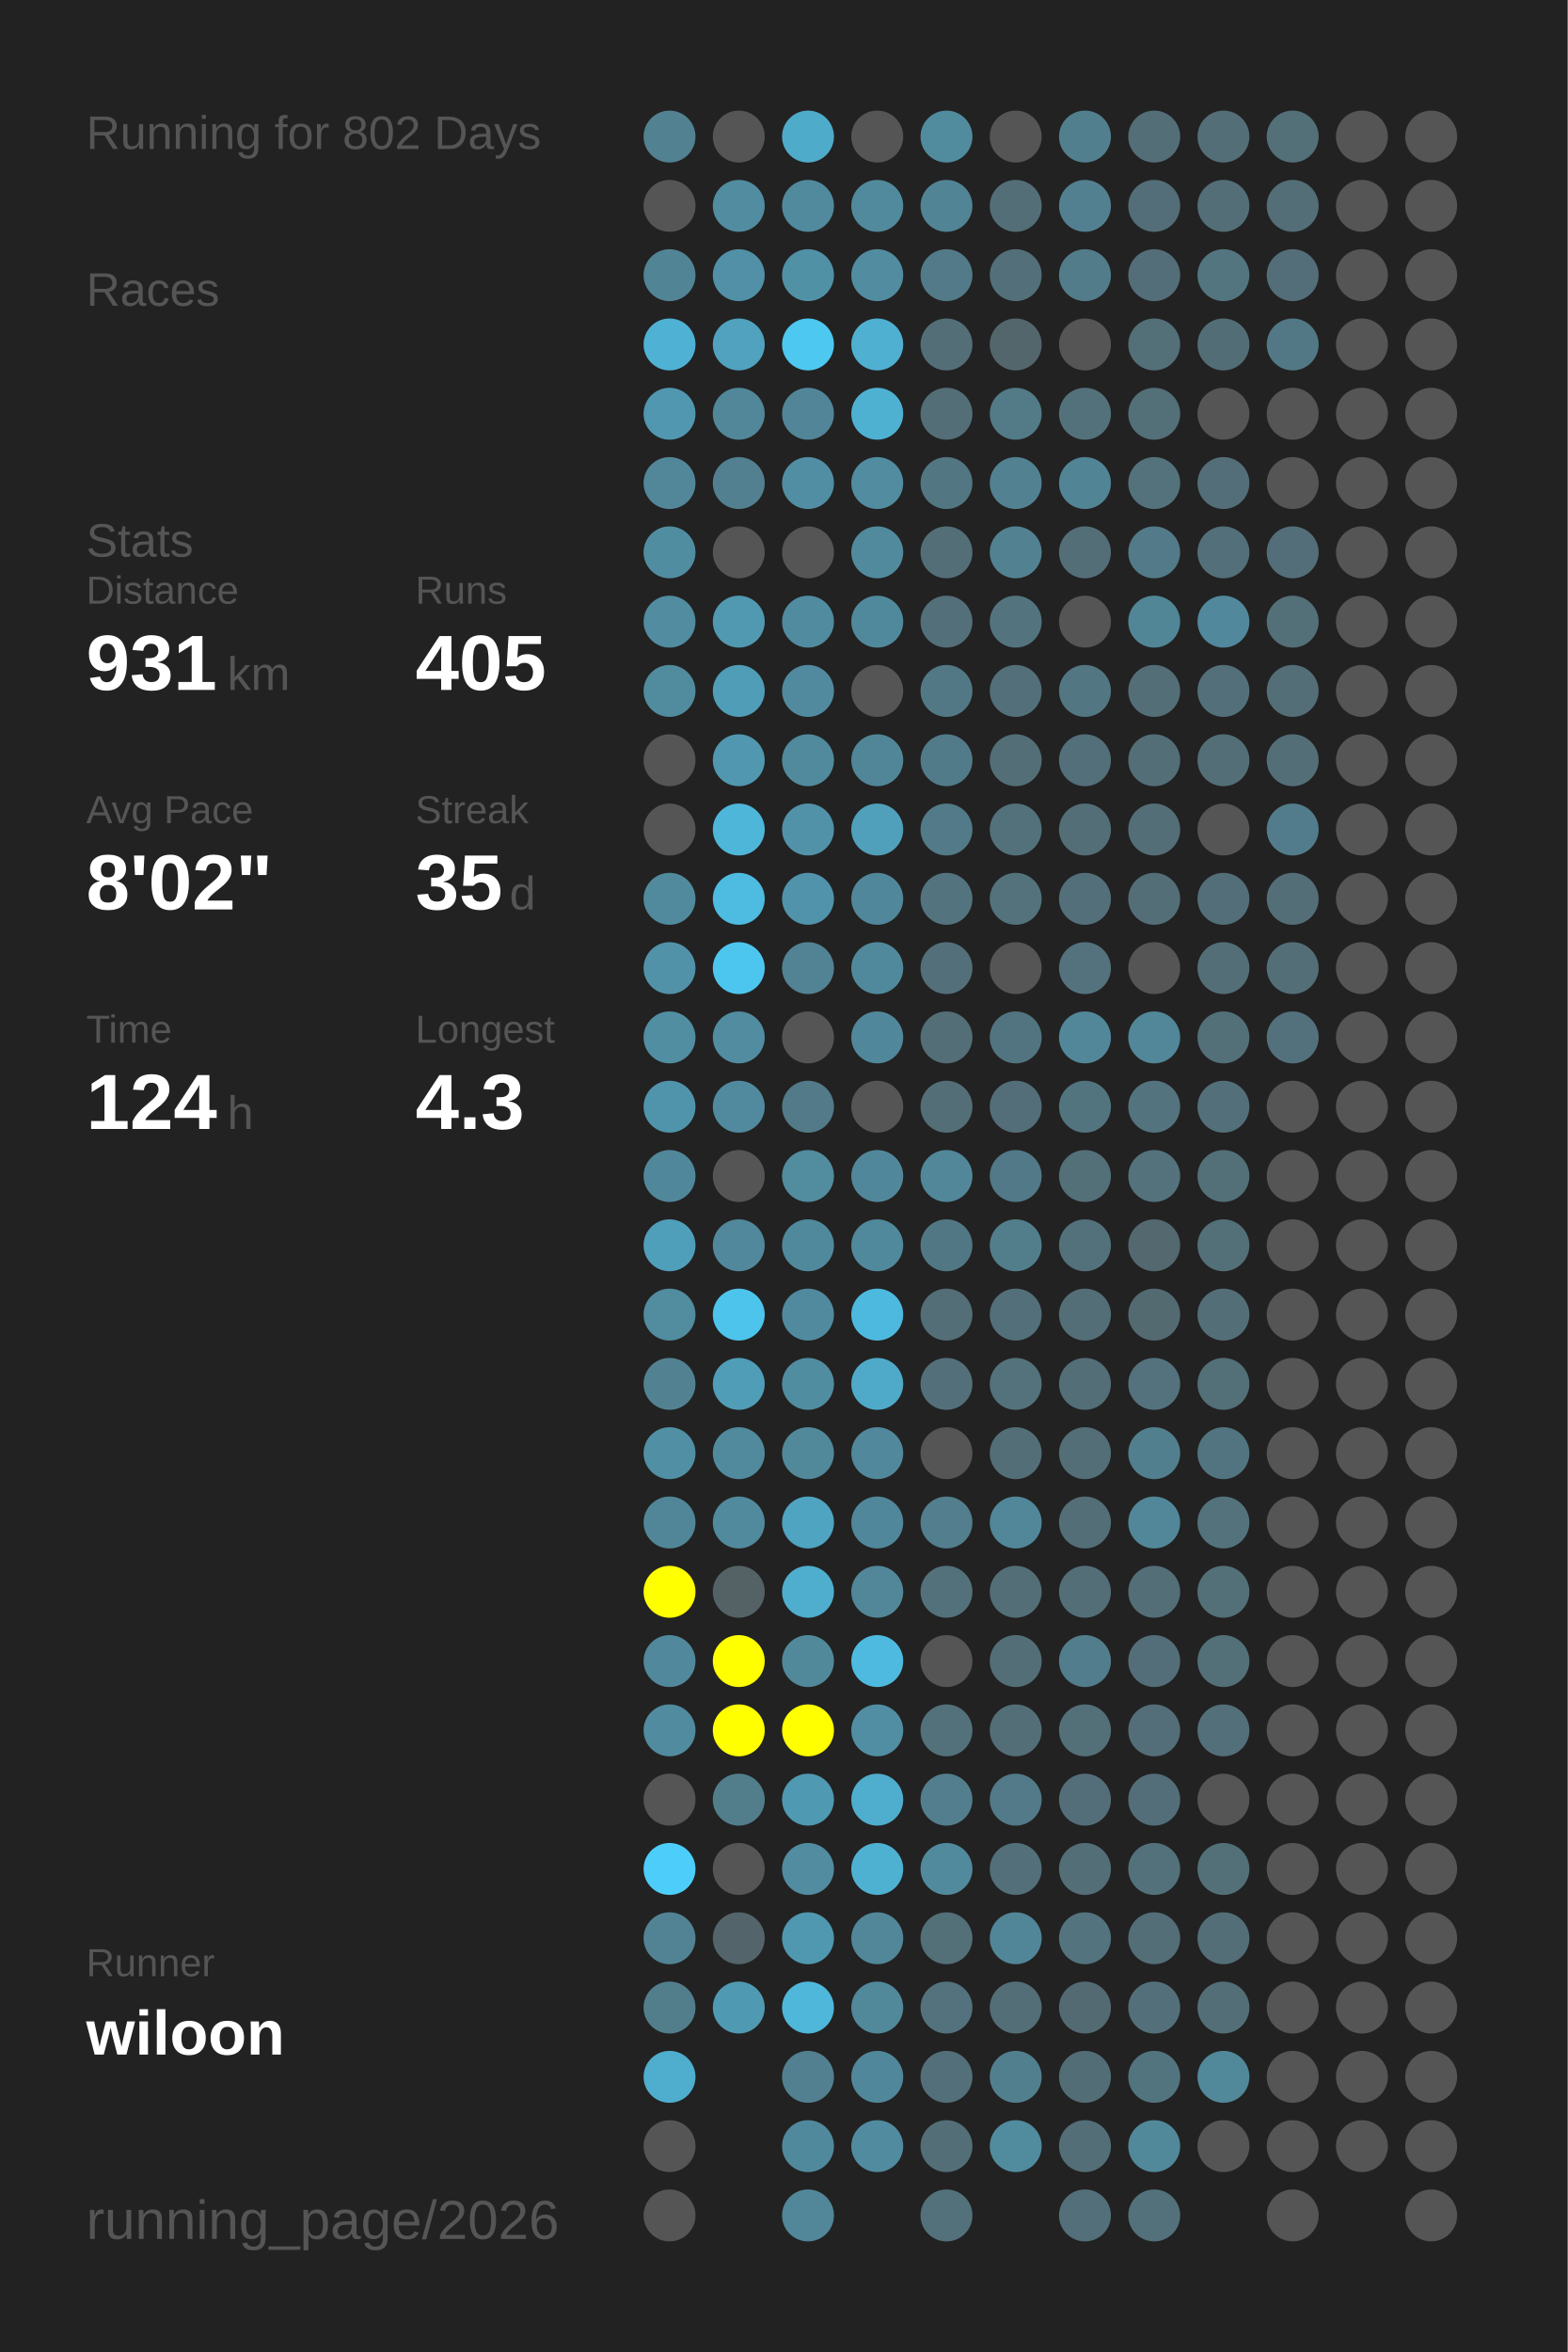
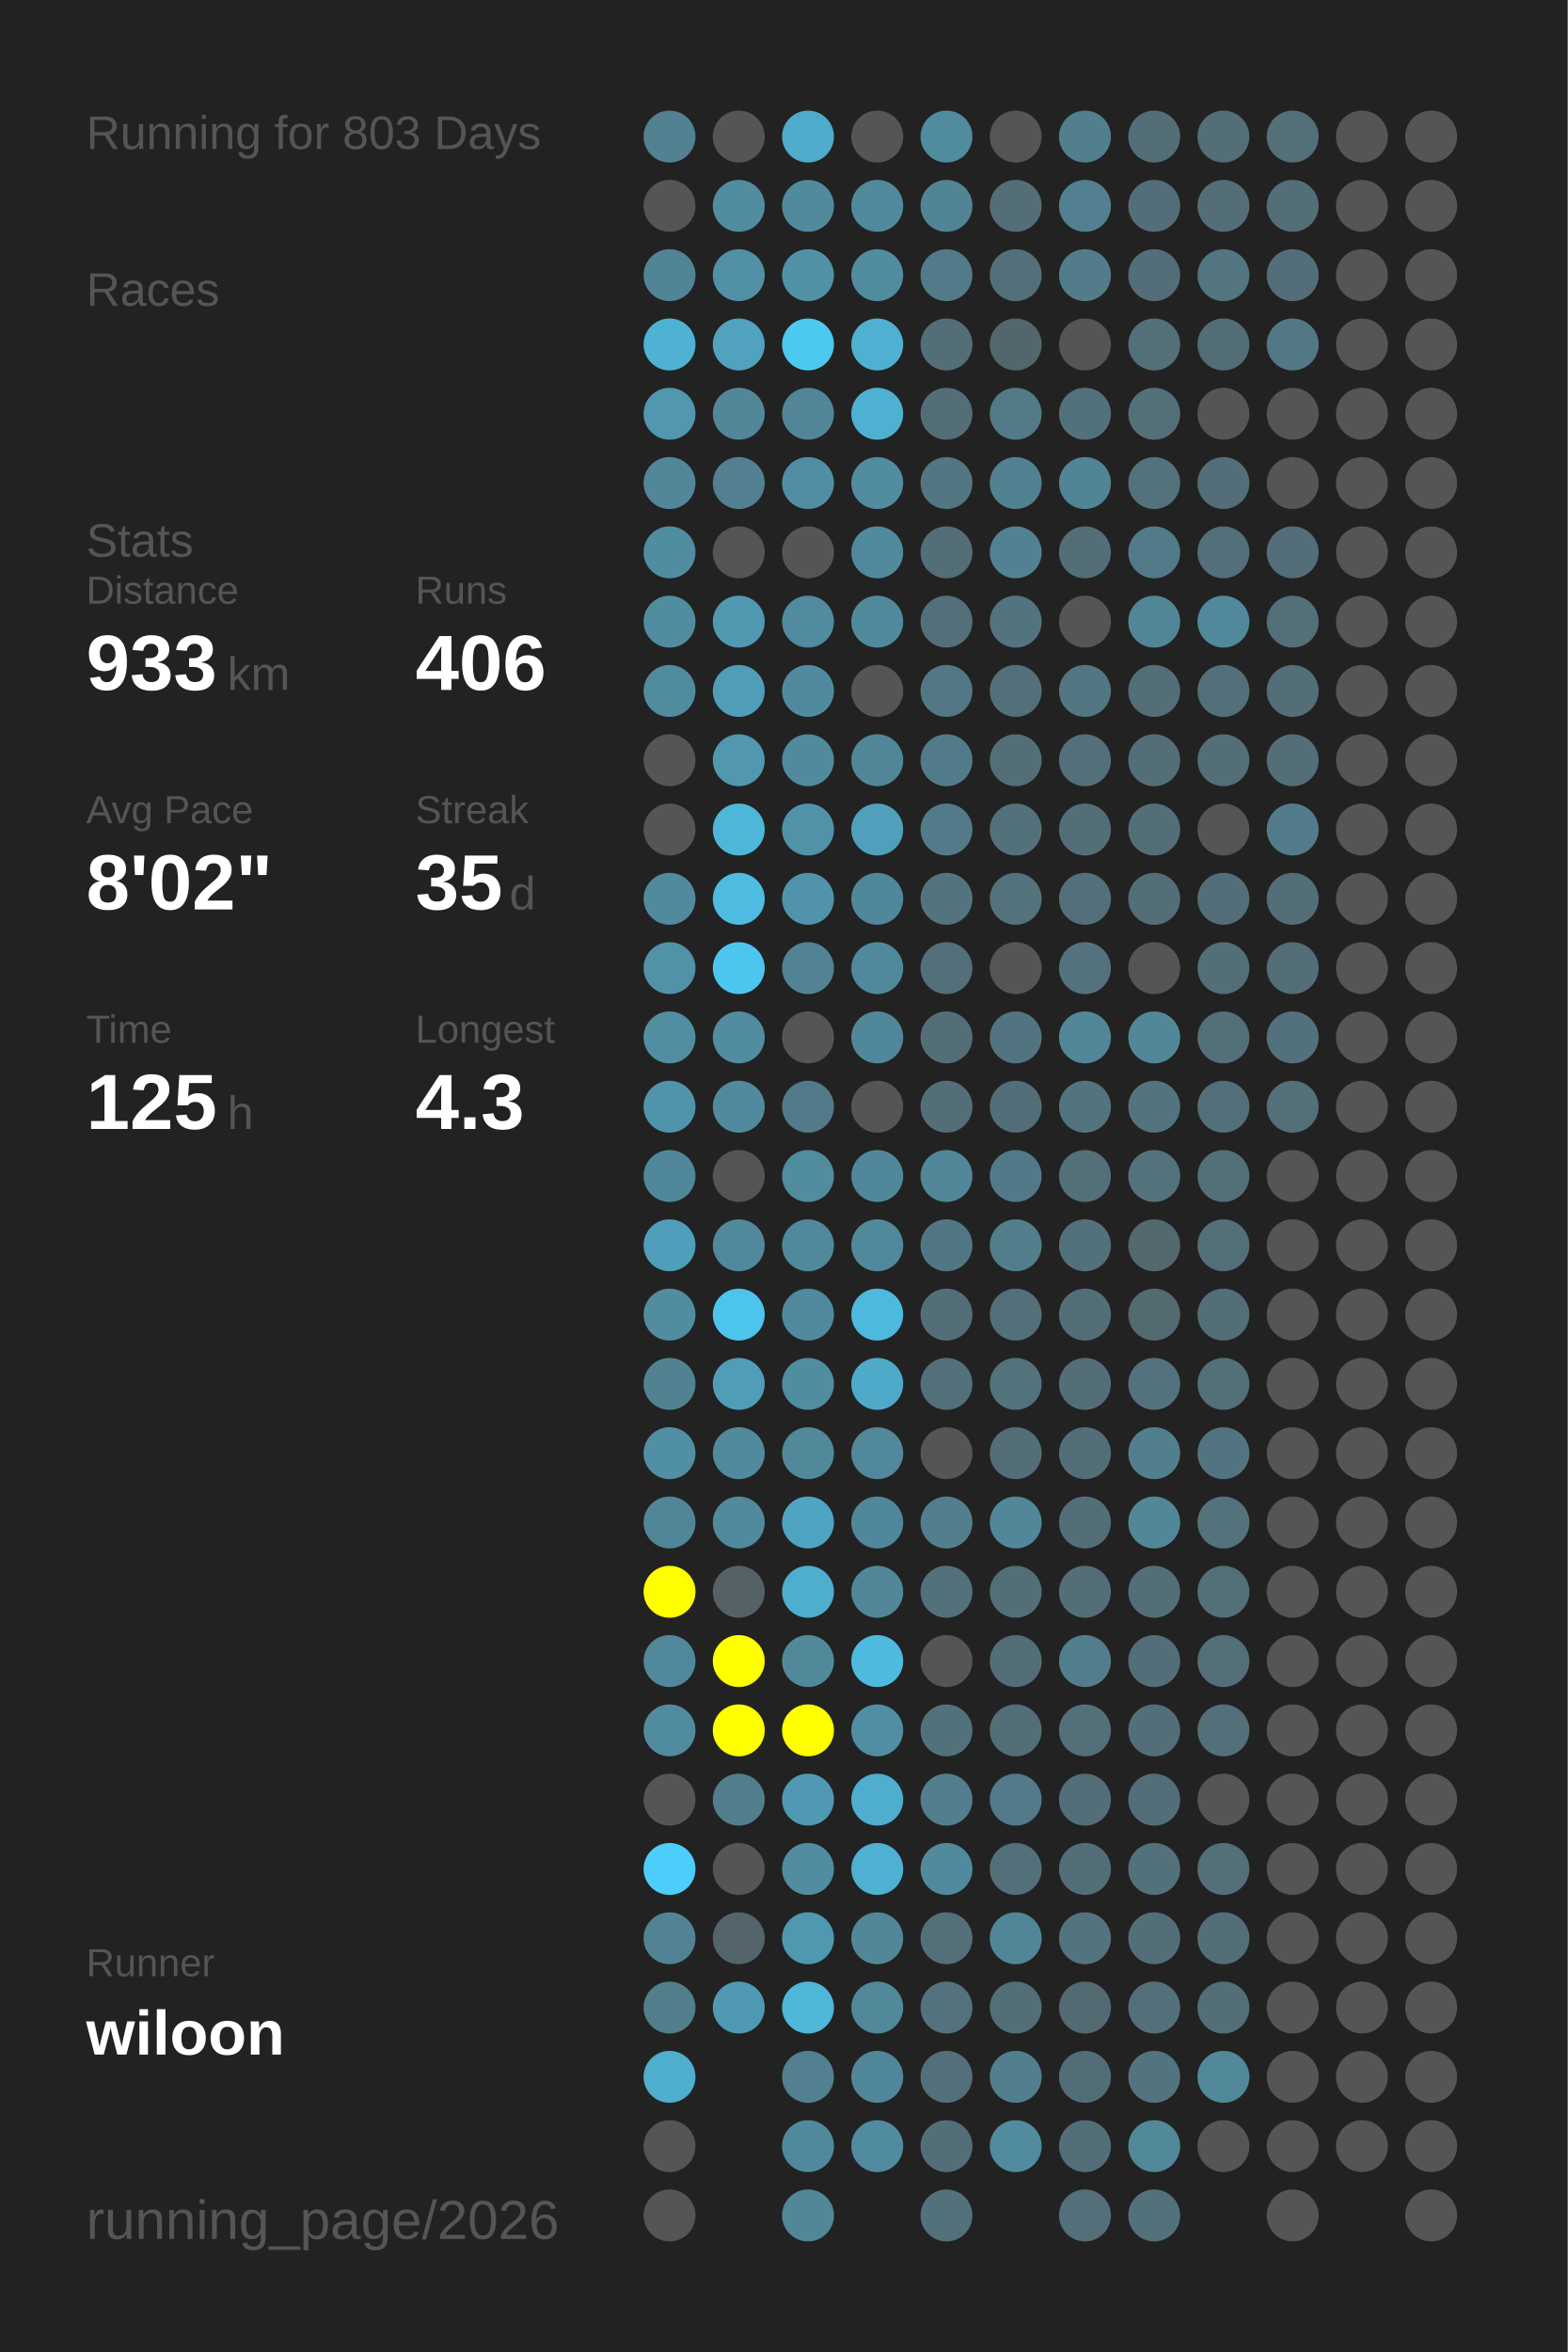
<svg xmlns="http://www.w3.org/2000/svg" baseProfile="full" height="300mm" version="1.1" viewBox="0,0,200,300" width="200mm">
  <defs />
  <rect fill="#222222" height="300" width="200" x="0" y="0" />
-   <text fill="#555555" style="font-size:6px; font-family:Arial;" x="11" y="19">Running for 802 Days</text>
+   <text fill="#555555" style="font-size:6px; font-family:Arial;" x="11" y="19">Running for 803 Days</text>
  <text fill="#555555" style="font-size:6px; font-family:Arial;" x="11" y="39">Races</text>
  <text fill="#555555" style="font-size:6px; font-family:Arial;" x="11" y="71">Stats</text>
  <text fill="#555555" style="font-size:5px; font-family:Arial;" x="11" y="77">Distance</text>
-   <text fill="#FFFFFF" style="font-size:10px; font-family:Arial; font-weight:bold;" x="11" y="88">931</text>
+   <text fill="#FFFFFF" style="font-size:10px; font-family:Arial; font-weight:bold;" x="11" y="88">933</text>
  <text fill="#555555" style="font-size:6px; font-family:Arial;" x="29" y="88">km</text>
  <text fill="#555555" style="font-size:5px; font-family:Arial;" x="53" y="77">Runs</text>
-   <text fill="#FFFFFF" style="font-size:10px; font-family:Arial; font-weight:bold;" x="53" y="88">405</text>
+   <text fill="#FFFFFF" style="font-size:10px; font-family:Arial; font-weight:bold;" x="53" y="88">406</text>
  <text fill="#555555" style="font-size:5px; font-family:Arial;" x="11" y="105">Avg Pace</text>
  <text fill="#FFFFFF" style="font-size:10px; font-family:Arial; font-weight:bold;" x="11" y="116">8'02"</text>
  <text fill="#555555" style="font-size:5px; font-family:Arial;" x="53" y="105">Streak</text>
  <text fill="#FFFFFF" style="font-size:10px; font-family:Arial; font-weight:bold;" x="53" y="116">35</text>
  <text fill="#555555" style="font-size:6px; font-family:Arial;" x="65" y="116">d</text>
  <text fill="#555555" style="font-size:5px; font-family:Arial;" x="11" y="133">Time</text>
-   <text fill="#FFFFFF" style="font-size:10px; font-family:Arial; font-weight:bold;" x="11" y="144">124</text>
+   <text fill="#FFFFFF" style="font-size:10px; font-family:Arial; font-weight:bold;" x="11" y="144">125</text>
  <text fill="#555555" style="font-size:6px; font-family:Arial;" x="29" y="144">h</text>
  <text fill="#555555" style="font-size:5px; font-family:Arial;" x="53" y="133">Longest</text>
  <text fill="#FFFFFF" style="font-size:10px; font-family:Arial; font-weight:bold;" x="53" y="144">4.3</text>
  <text fill="#555555" style="font-size:5px; font-family:Arial;" x="11" y="252.065">Runner</text>
  <text fill="#FFFFFF" style="font-size:8px; font-family:Arial; font-weight:bold;" x="11" y="262.065">wiloon</text>
  <text fill="#555555" style="font-size:7px; font-family:Arial;" x="11" y="285.581">running_page/2026</text>
  <circle cx="85.417" cy="17.419" fill="#528191" r="3.312" />
  <circle cx="85.417" cy="26.258" fill="#555555" r="3.312" />
  <circle cx="85.417" cy="35.097" fill="#518495" r="3.312" />
  <circle cx="85.417" cy="43.935" fill="#4fb2d4" r="3.312" />
  <circle cx="85.417" cy="52.774" fill="#5097af" r="3.312" />
  <circle cx="85.417" cy="61.613" fill="#518799" r="3.312" />
  <circle cx="85.417" cy="70.452" fill="#518da1" r="3.312" />
  <circle cx="85.417" cy="79.29" fill="#518ca0" r="3.312" />
  <circle cx="85.417" cy="88.129" fill="#518b9e" r="3.312" />
  <circle cx="85.417" cy="96.968" fill="#555555" r="3.312" />
  <circle cx="85.417" cy="105.806" fill="#555555" r="3.312" />
  <circle cx="85.417" cy="114.645" fill="#518a9d" r="3.312" />
  <circle cx="85.417" cy="123.484" fill="#5192a8" r="3.312" />
  <circle cx="85.417" cy="132.323" fill="#518ea2" r="3.312" />
  <circle cx="85.417" cy="141.161" fill="#5094ab" r="3.312" />
  <circle cx="85.417" cy="150" fill="#51879a" r="3.312" />
  <circle cx="85.417" cy="158.839" fill="#509fba" r="3.312" />
  <circle cx="85.417" cy="167.677" fill="#518c9f" r="3.312" />
  <circle cx="85.417" cy="176.516" fill="#528292" r="3.312" />
  <circle cx="85.417" cy="185.355" fill="#518fa4" r="3.312" />
  <circle cx="85.417" cy="194.194" fill="#518698" r="3.312" />
  <circle cx="85.417" cy="203.032" fill="#FFFF00" r="3.312" />
  <circle cx="85.417" cy="211.871" fill="#51889b" r="3.312" />
  <circle cx="85.417" cy="220.71" fill="#518b9f" r="3.312" />
  <circle cx="85.417" cy="229.548" fill="#555555" r="3.312" />
  <circle cx="85.417" cy="238.387" fill="#4dcefa" r="3.312" />
  <circle cx="85.417" cy="247.226" fill="#528394" r="3.312" />
  <circle cx="85.417" cy="256.065" fill="#527e8c" r="3.312" />
  <circle cx="85.417" cy="264.903" fill="#4fadcd" r="3.312" />
  <circle cx="85.417" cy="273.742" fill="#555555" r="3.312" />
  <circle cx="85.417" cy="282.581" fill="#555555" r="3.312" />
  <circle cx="94.25" cy="17.419" fill="#555555" r="3.312" />
  <circle cx="94.25" cy="26.258" fill="#518ca0" r="3.312" />
  <circle cx="94.25" cy="35.097" fill="#5190a6" r="3.312" />
  <circle cx="94.25" cy="43.935" fill="#50a2be" r="3.312" />
  <circle cx="94.25" cy="52.774" fill="#518799" r="3.312" />
  <circle cx="94.25" cy="61.613" fill="#528090" r="3.312" />
  <circle cx="94.25" cy="70.452" fill="#555555" r="3.312" />
  <circle cx="94.25" cy="79.29" fill="#5099b1" r="3.312" />
  <circle cx="94.25" cy="88.129" fill="#509db7" r="3.312" />
  <circle cx="94.25" cy="96.968" fill="#5097af" r="3.312" />
  <circle cx="94.25" cy="105.806" fill="#4eb6d9" r="3.312" />
  <circle cx="94.25" cy="114.645" fill="#4ebbe0" r="3.312" />
  <circle cx="94.25" cy="123.484" fill="#4dc6ef" r="3.312" />
  <circle cx="94.25" cy="132.323" fill="#518ca0" r="3.312" />
  <circle cx="94.25" cy="141.161" fill="#518a9e" r="3.312" />
  <circle cx="94.25" cy="150" fill="#555555" r="3.312" />
  <circle cx="94.25" cy="158.839" fill="#51889b" r="3.312" />
  <circle cx="94.25" cy="167.677" fill="#4dc4ec" r="3.312" />
  <circle cx="94.25" cy="176.516" fill="#509db7" r="3.312" />
  <circle cx="94.25" cy="185.355" fill="#518a9d" r="3.312" />
  <circle cx="94.25" cy="194.194" fill="#51899d" r="3.312" />
  <circle cx="94.25" cy="203.032" fill="#546266" r="3.312" />
  <circle cx="94.25" cy="211.871" fill="#FFFF00" r="3.312" />
  <circle cx="94.25" cy="220.71" fill="#FFFF00" r="3.312" />
  <circle cx="94.25" cy="229.548" fill="#527e8c" r="3.312" />
  <circle cx="94.25" cy="238.387" fill="#555555" r="3.312" />
  <circle cx="94.25" cy="247.226" fill="#53656b" r="3.312" />
  <circle cx="94.25" cy="256.065" fill="#5099b2" r="3.312" />
  <circle cx="103.083" cy="17.419" fill="#4fabca" r="3.312" />
  <circle cx="103.083" cy="26.258" fill="#518a9d" r="3.312" />
  <circle cx="103.083" cy="35.097" fill="#5191a6" r="3.312" />
  <circle cx="103.083" cy="43.935" fill="#4dc8f1" r="3.312" />
  <circle cx="103.083" cy="52.774" fill="#518597" r="3.312" />
  <circle cx="103.083" cy="61.613" fill="#518ea3" r="3.312" />
  <circle cx="103.083" cy="70.452" fill="#555555" r="3.312" />
  <circle cx="103.083" cy="79.29" fill="#518b9f" r="3.312" />
  <circle cx="103.083" cy="88.129" fill="#518a9e" r="3.312" />
  <circle cx="103.083" cy="96.968" fill="#518a9d" r="3.312" />
  <circle cx="103.083" cy="105.806" fill="#5192a9" r="3.312" />
  <circle cx="103.083" cy="114.645" fill="#5093aa" r="3.312" />
  <circle cx="103.083" cy="123.484" fill="#528394" r="3.312" />
  <circle cx="103.083" cy="132.323" fill="#555555" r="3.312" />
  <circle cx="103.083" cy="141.161" fill="#527a88" r="3.312" />
  <circle cx="103.083" cy="150" fill="#518c9f" r="3.312" />
  <circle cx="103.083" cy="158.839" fill="#51899c" r="3.312" />
  <circle cx="103.083" cy="167.677" fill="#518a9e" r="3.312" />
  <circle cx="103.083" cy="176.516" fill="#518da1" r="3.312" />
  <circle cx="103.083" cy="185.355" fill="#51889a" r="3.312" />
  <circle cx="103.083" cy="194.194" fill="#4fa4c1" r="3.312" />
  <circle cx="103.083" cy="203.032" fill="#4faece" r="3.312" />
  <circle cx="103.083" cy="211.871" fill="#51899b" r="3.312" />
  <circle cx="103.083" cy="220.71" fill="#FFFF00" r="3.312" />
  <circle cx="103.083" cy="229.548" fill="#5099b2" r="3.312" />
  <circle cx="103.083" cy="238.387" fill="#518ca0" r="3.312" />
  <circle cx="103.083" cy="247.226" fill="#5098b0" r="3.312" />
  <circle cx="103.083" cy="256.065" fill="#4eb7da" r="3.312" />
  <circle cx="103.083" cy="264.903" fill="#528090" r="3.312" />
  <circle cx="103.083" cy="273.742" fill="#51899c" r="3.312" />
  <circle cx="103.083" cy="282.581" fill="#518799" r="3.312" />
  <circle cx="111.917" cy="17.419" fill="#555555" r="3.312" />
  <circle cx="111.917" cy="26.258" fill="#518a9d" r="3.312" />
  <circle cx="111.917" cy="35.097" fill="#518ca0" r="3.312" />
  <circle cx="111.917" cy="43.935" fill="#4fb0d1" r="3.312" />
  <circle cx="111.917" cy="52.774" fill="#4fb1d2" r="3.312" />
  <circle cx="111.917" cy="61.613" fill="#518ca0" r="3.312" />
  <circle cx="111.917" cy="70.452" fill="#518a9d" r="3.312" />
  <circle cx="111.917" cy="79.29" fill="#51899c" r="3.312" />
  <circle cx="111.917" cy="88.129" fill="#555555" r="3.312" />
  <circle cx="111.917" cy="96.968" fill="#518698" r="3.312" />
  <circle cx="111.917" cy="105.806" fill="#50a0bb" r="3.312" />
  <circle cx="111.917" cy="114.645" fill="#51879a" r="3.312" />
  <circle cx="111.917" cy="123.484" fill="#51899c" r="3.312" />
  <circle cx="111.917" cy="132.323" fill="#51879a" r="3.312" />
  <circle cx="111.917" cy="141.161" fill="#555555" r="3.312" />
  <circle cx="111.917" cy="150" fill="#51879a" r="3.312" />
  <circle cx="111.917" cy="158.839" fill="#51899c" r="3.312" />
  <circle cx="111.917" cy="167.677" fill="#4eb9de" r="3.312" />
  <circle cx="111.917" cy="176.516" fill="#4faac9" r="3.312" />
  <circle cx="111.917" cy="185.355" fill="#51889b" r="3.312" />
  <circle cx="111.917" cy="194.194" fill="#51879a" r="3.312" />
  <circle cx="111.917" cy="203.032" fill="#518799" r="3.312" />
  <circle cx="111.917" cy="211.871" fill="#4ebadf" r="3.312" />
  <circle cx="111.917" cy="220.71" fill="#518ea3" r="3.312" />
  <circle cx="111.917" cy="229.548" fill="#4fadcd" r="3.312" />
  <circle cx="111.917" cy="238.387" fill="#4fb1d2" r="3.312" />
  <circle cx="111.917" cy="247.226" fill="#518799" r="3.312" />
  <circle cx="111.917" cy="256.065" fill="#51889a" r="3.312" />
  <circle cx="111.917" cy="264.903" fill="#51879a" r="3.312" />
  <circle cx="111.917" cy="273.742" fill="#518b9f" r="3.312" />
  <circle cx="120.75" cy="17.419" fill="#518b9e" r="3.312" />
  <circle cx="120.75" cy="26.258" fill="#518495" r="3.312" />
  <circle cx="120.75" cy="35.097" fill="#527a88" r="3.312" />
  <circle cx="120.75" cy="43.935" fill="#536e77" r="3.312" />
  <circle cx="120.75" cy="52.774" fill="#536e77" r="3.312" />
  <circle cx="120.75" cy="61.613" fill="#527682" r="3.312" />
  <circle cx="120.75" cy="70.452" fill="#536e77" r="3.312" />
  <circle cx="120.75" cy="79.29" fill="#536f79" r="3.312" />
  <circle cx="120.75" cy="88.129" fill="#527885" r="3.312" />
  <circle cx="120.75" cy="96.968" fill="#527b89" r="3.312" />
  <circle cx="120.75" cy="105.806" fill="#527a88" r="3.312" />
  <circle cx="120.75" cy="114.645" fill="#53747f" r="3.312" />
  <circle cx="120.75" cy="123.484" fill="#536f79" r="3.312" />
  <circle cx="120.75" cy="132.323" fill="#536e77" r="3.312" />
  <circle cx="120.75" cy="141.161" fill="#536e77" r="3.312" />
  <circle cx="120.75" cy="150" fill="#518799" r="3.312" />
  <circle cx="120.75" cy="158.839" fill="#527784" r="3.312" />
  <circle cx="120.75" cy="167.677" fill="#536e77" r="3.312" />
  <circle cx="120.75" cy="176.516" fill="#53707a" r="3.312" />
  <circle cx="120.75" cy="185.355" fill="#555555" r="3.312" />
  <circle cx="120.75" cy="194.194" fill="#527e8d" r="3.312" />
  <circle cx="120.75" cy="203.032" fill="#53717b" r="3.312" />
  <circle cx="120.75" cy="211.871" fill="#555555" r="3.312" />
  <circle cx="120.75" cy="220.71" fill="#53717b" r="3.312" />
  <circle cx="120.75" cy="229.548" fill="#527e8d" r="3.312" />
  <circle cx="120.75" cy="238.387" fill="#518a9d" r="3.312" />
  <circle cx="120.75" cy="247.226" fill="#536f78" r="3.312" />
  <circle cx="120.75" cy="256.065" fill="#53727d" r="3.312" />
  <circle cx="120.75" cy="264.903" fill="#536f79" r="3.312" />
  <circle cx="120.75" cy="273.742" fill="#536e77" r="3.312" />
  <circle cx="120.75" cy="282.581" fill="#53717b" r="3.312" />
  <circle cx="129.583" cy="17.419" fill="#555555" r="3.312" />
  <circle cx="129.583" cy="26.258" fill="#536e77" r="3.312" />
  <circle cx="129.583" cy="35.097" fill="#536f79" r="3.312" />
  <circle cx="129.583" cy="43.935" fill="#53666c" r="3.312" />
  <circle cx="129.583" cy="52.774" fill="#527a87" r="3.312" />
  <circle cx="129.583" cy="61.613" fill="#528191" r="3.312" />
  <circle cx="129.583" cy="70.452" fill="#528292" r="3.312" />
  <circle cx="129.583" cy="79.29" fill="#53747f" r="3.312" />
  <circle cx="129.583" cy="88.129" fill="#536f79" r="3.312" />
  <circle cx="129.583" cy="96.968" fill="#536e77" r="3.312" />
  <circle cx="129.583" cy="105.806" fill="#53717b" r="3.312" />
  <circle cx="129.583" cy="114.645" fill="#53727c" r="3.312" />
  <circle cx="129.583" cy="123.484" fill="#555555" r="3.312" />
  <circle cx="129.583" cy="132.323" fill="#527480" r="3.312" />
  <circle cx="129.583" cy="141.161" fill="#536e78" r="3.312" />
  <circle cx="129.583" cy="150" fill="#527987" r="3.312" />
  <circle cx="129.583" cy="158.839" fill="#527e8c" r="3.312" />
  <circle cx="129.583" cy="167.677" fill="#536f79" r="3.312" />
  <circle cx="129.583" cy="176.516" fill="#53727c" r="3.312" />
  <circle cx="129.583" cy="185.355" fill="#536e77" r="3.312" />
  <circle cx="129.583" cy="194.194" fill="#518799" r="3.312" />
  <circle cx="129.583" cy="203.032" fill="#536e77" r="3.312" />
  <circle cx="129.583" cy="211.871" fill="#536e77" r="3.312" />
  <circle cx="129.583" cy="220.71" fill="#536e77" r="3.312" />
  <circle cx="129.583" cy="229.548" fill="#527a88" r="3.312" />
  <circle cx="129.583" cy="238.387" fill="#536f79" r="3.312" />
  <circle cx="129.583" cy="247.226" fill="#518698" r="3.312" />
  <circle cx="129.583" cy="256.065" fill="#536e77" r="3.312" />
  <circle cx="129.583" cy="264.903" fill="#527f8e" r="3.312" />
  <circle cx="129.583" cy="273.742" fill="#518b9e" r="3.312" />
  <circle cx="138.417" cy="17.419" fill="#527f8e" r="3.312" />
  <circle cx="138.417" cy="26.258" fill="#528090" r="3.312" />
  <circle cx="138.417" cy="35.097" fill="#527c8a" r="3.312" />
  <circle cx="138.417" cy="43.935" fill="#555555" r="3.312" />
  <circle cx="138.417" cy="52.774" fill="#53717b" r="3.312" />
  <circle cx="138.417" cy="61.613" fill="#518495" r="3.312" />
  <circle cx="138.417" cy="70.452" fill="#536e77" r="3.312" />
  <circle cx="138.417" cy="79.29" fill="#555555" r="3.312" />
  <circle cx="138.417" cy="88.129" fill="#527682" r="3.312" />
  <circle cx="138.417" cy="96.968" fill="#536f79" r="3.312" />
  <circle cx="138.417" cy="105.806" fill="#536e77" r="3.312" />
  <circle cx="138.417" cy="114.645" fill="#53707a" r="3.312" />
  <circle cx="138.417" cy="123.484" fill="#53727d" r="3.312" />
  <circle cx="138.417" cy="132.323" fill="#518799" r="3.312" />
  <circle cx="138.417" cy="141.161" fill="#52747f" r="3.312" />
  <circle cx="138.417" cy="150" fill="#536f78" r="3.312" />
  <circle cx="138.417" cy="158.839" fill="#53717b" r="3.312" />
  <circle cx="138.417" cy="167.677" fill="#536e77" r="3.312" />
  <circle cx="138.417" cy="176.516" fill="#536e77" r="3.312" />
  <circle cx="138.417" cy="185.355" fill="#536e77" r="3.312" />
  <circle cx="138.417" cy="194.194" fill="#536e77" r="3.312" />
  <circle cx="138.417" cy="203.032" fill="#536e77" r="3.312" />
  <circle cx="138.417" cy="211.871" fill="#527d8c" r="3.312" />
  <circle cx="138.417" cy="220.71" fill="#537079" r="3.312" />
  <circle cx="138.417" cy="229.548" fill="#536e78" r="3.312" />
  <circle cx="138.417" cy="238.387" fill="#536e77" r="3.312" />
  <circle cx="138.417" cy="247.226" fill="#53737e" r="3.312" />
  <circle cx="138.417" cy="256.065" fill="#536a72" r="3.312" />
  <circle cx="138.417" cy="264.903" fill="#536d76" r="3.312" />
  <circle cx="138.417" cy="273.742" fill="#536e77" r="3.312" />
  <circle cx="138.417" cy="282.581" fill="#536f79" r="3.312" />
  <circle cx="147.25" cy="17.419" fill="#536e77" r="3.312" />
  <circle cx="147.25" cy="26.258" fill="#536e78" r="3.312" />
  <circle cx="147.25" cy="35.097" fill="#536e78" r="3.312" />
  <circle cx="147.25" cy="43.935" fill="#536f78" r="3.312" />
  <circle cx="147.25" cy="52.774" fill="#536f78" r="3.312" />
  <circle cx="147.25" cy="61.613" fill="#53727c" r="3.312" />
  <circle cx="147.25" cy="70.452" fill="#527a88" r="3.312" />
  <circle cx="147.25" cy="79.29" fill="#518697" r="3.312" />
  <circle cx="147.25" cy="88.129" fill="#536e77" r="3.312" />
  <circle cx="147.25" cy="96.968" fill="#536e77" r="3.312" />
  <circle cx="147.25" cy="105.806" fill="#536e77" r="3.312" />
  <circle cx="147.25" cy="114.645" fill="#536e77" r="3.312" />
  <circle cx="147.25" cy="123.484" fill="#555555" r="3.312" />
  <circle cx="147.25" cy="132.323" fill="#518799" r="3.312" />
  <circle cx="147.25" cy="141.161" fill="#53737e" r="3.312" />
  <circle cx="147.25" cy="150" fill="#53727c" r="3.312" />
  <circle cx="147.25" cy="158.839" fill="#53686f" r="3.312" />
  <circle cx="147.25" cy="167.677" fill="#536a71" r="3.312" />
  <circle cx="147.25" cy="176.516" fill="#53727d" r="3.312" />
  <circle cx="147.25" cy="185.355" fill="#527f8e" r="3.312" />
  <circle cx="147.25" cy="194.194" fill="#518799" r="3.312" />
  <circle cx="147.25" cy="203.032" fill="#536e77" r="3.312" />
  <circle cx="147.25" cy="211.871" fill="#536e78" r="3.312" />
  <circle cx="147.25" cy="220.71" fill="#536e78" r="3.312" />
  <circle cx="147.25" cy="229.548" fill="#536e78" r="3.312" />
  <circle cx="147.25" cy="238.387" fill="#53717b" r="3.312" />
  <circle cx="147.25" cy="247.226" fill="#536e77" r="3.312" />
  <circle cx="147.25" cy="256.065" fill="#53707a" r="3.312" />
  <circle cx="147.25" cy="264.903" fill="#52747f" r="3.312" />
  <circle cx="147.25" cy="273.742" fill="#51889a" r="3.312" />
  <circle cx="147.25" cy="282.581" fill="#53717b" r="3.312" />
  <circle cx="156.083" cy="17.419" fill="#536e77" r="3.312" />
  <circle cx="156.083" cy="26.258" fill="#536e77" r="3.312" />
  <circle cx="156.083" cy="35.097" fill="#527580" r="3.312" />
  <circle cx="156.083" cy="43.935" fill="#536d76" r="3.312" />
  <circle cx="156.083" cy="52.774" fill="#555555" r="3.312" />
  <circle cx="156.083" cy="61.613" fill="#536e78" r="3.312" />
  <circle cx="156.083" cy="70.452" fill="#536f79" r="3.312" />
  <circle cx="156.083" cy="79.29" fill="#51889b" r="3.312" />
  <circle cx="156.083" cy="88.129" fill="#53707a" r="3.312" />
  <circle cx="156.083" cy="96.968" fill="#536e77" r="3.312" />
  <circle cx="156.083" cy="105.806" fill="#555555" r="3.312" />
  <circle cx="156.083" cy="114.645" fill="#536e78" r="3.312" />
  <circle cx="156.083" cy="123.484" fill="#536e77" r="3.312" />
  <circle cx="156.083" cy="132.323" fill="#536f78" r="3.312" />
  <circle cx="156.083" cy="141.161" fill="#536f79" r="3.312" />
  <circle cx="156.083" cy="150" fill="#536f78" r="3.312" />
  <circle cx="156.083" cy="158.839" fill="#536f78" r="3.312" />
  <circle cx="156.083" cy="167.677" fill="#536e77" r="3.312" />
  <circle cx="156.083" cy="176.516" fill="#536f78" r="3.312" />
  <circle cx="156.083" cy="185.355" fill="#527480" r="3.312" />
  <circle cx="156.083" cy="194.194" fill="#53727c" r="3.312" />
  <circle cx="156.083" cy="203.032" fill="#536f78" r="3.312" />
  <circle cx="156.083" cy="211.871" fill="#536f78" r="3.312" />
  <circle cx="156.083" cy="220.71" fill="#536f79" r="3.312" />
  <circle cx="156.083" cy="229.548" fill="#555555" r="3.312" />
  <circle cx="156.083" cy="238.387" fill="#536f78" r="3.312" />
  <circle cx="156.083" cy="247.226" fill="#536e77" r="3.312" />
  <circle cx="156.083" cy="256.065" fill="#536e77" r="3.312" />
  <circle cx="156.083" cy="264.903" fill="#51889a" r="3.312" />
  <circle cx="156.083" cy="273.742" fill="#555555" r="3.312" />
  <circle cx="164.917" cy="17.419" fill="#536f78" r="3.312" />
  <circle cx="164.917" cy="26.258" fill="#536e77" r="3.312" />
  <circle cx="164.917" cy="35.097" fill="#536e78" r="3.312" />
  <circle cx="164.917" cy="43.935" fill="#527885" r="3.312" />
  <circle cx="164.917" cy="52.774" fill="#555555" r="3.312" />
  <circle cx="164.917" cy="61.613" fill="#555555" r="3.312" />
  <circle cx="164.917" cy="70.452" fill="#536e78" r="3.312" />
  <circle cx="164.917" cy="79.29" fill="#536f78" r="3.312" />
  <circle cx="164.917" cy="88.129" fill="#536e77" r="3.312" />
  <circle cx="164.917" cy="96.968" fill="#536e77" r="3.312" />
  <circle cx="164.917" cy="105.806" fill="#527c8b" r="3.312" />
  <circle cx="164.917" cy="114.645" fill="#536e77" r="3.312" />
  <circle cx="164.917" cy="123.484" fill="#536e77" r="3.312" />
  <circle cx="164.917" cy="132.323" fill="#53717c" r="3.312" />
-   <circle cx="164.917" cy="141.161" fill="#555555" r="3.312" />
+   <circle cx="164.917" cy="141.161" fill="#536f78" r="3.312" />
  <circle cx="164.917" cy="150" fill="#555555" r="3.312" />
  <circle cx="164.917" cy="158.839" fill="#555555" r="3.312" />
  <circle cx="164.917" cy="167.677" fill="#555555" r="3.312" />
  <circle cx="164.917" cy="176.516" fill="#555555" r="3.312" />
  <circle cx="164.917" cy="185.355" fill="#555555" r="3.312" />
  <circle cx="164.917" cy="194.194" fill="#555555" r="3.312" />
  <circle cx="164.917" cy="203.032" fill="#555555" r="3.312" />
  <circle cx="164.917" cy="211.871" fill="#555555" r="3.312" />
  <circle cx="164.917" cy="220.71" fill="#555555" r="3.312" />
  <circle cx="164.917" cy="229.548" fill="#555555" r="3.312" />
  <circle cx="164.917" cy="238.387" fill="#555555" r="3.312" />
  <circle cx="164.917" cy="247.226" fill="#555555" r="3.312" />
  <circle cx="164.917" cy="256.065" fill="#555555" r="3.312" />
  <circle cx="164.917" cy="264.903" fill="#555555" r="3.312" />
  <circle cx="164.917" cy="273.742" fill="#555555" r="3.312" />
  <circle cx="164.917" cy="282.581" fill="#555555" r="3.312" />
  <circle cx="173.75" cy="17.419" fill="#555555" r="3.312" />
  <circle cx="173.75" cy="26.258" fill="#555555" r="3.312" />
  <circle cx="173.75" cy="35.097" fill="#555555" r="3.312" />
  <circle cx="173.75" cy="43.935" fill="#555555" r="3.312" />
  <circle cx="173.75" cy="52.774" fill="#555555" r="3.312" />
  <circle cx="173.75" cy="61.613" fill="#555555" r="3.312" />
  <circle cx="173.75" cy="70.452" fill="#555555" r="3.312" />
  <circle cx="173.75" cy="79.29" fill="#555555" r="3.312" />
  <circle cx="173.75" cy="88.129" fill="#555555" r="3.312" />
  <circle cx="173.75" cy="96.968" fill="#555555" r="3.312" />
  <circle cx="173.75" cy="105.806" fill="#555555" r="3.312" />
  <circle cx="173.75" cy="114.645" fill="#555555" r="3.312" />
  <circle cx="173.75" cy="123.484" fill="#555555" r="3.312" />
  <circle cx="173.75" cy="132.323" fill="#555555" r="3.312" />
  <circle cx="173.75" cy="141.161" fill="#555555" r="3.312" />
  <circle cx="173.75" cy="150" fill="#555555" r="3.312" />
  <circle cx="173.75" cy="158.839" fill="#555555" r="3.312" />
  <circle cx="173.75" cy="167.677" fill="#555555" r="3.312" />
  <circle cx="173.75" cy="176.516" fill="#555555" r="3.312" />
  <circle cx="173.75" cy="185.355" fill="#555555" r="3.312" />
  <circle cx="173.75" cy="194.194" fill="#555555" r="3.312" />
  <circle cx="173.75" cy="203.032" fill="#555555" r="3.312" />
  <circle cx="173.75" cy="211.871" fill="#555555" r="3.312" />
  <circle cx="173.75" cy="220.71" fill="#555555" r="3.312" />
  <circle cx="173.75" cy="229.548" fill="#555555" r="3.312" />
  <circle cx="173.75" cy="238.387" fill="#555555" r="3.312" />
  <circle cx="173.75" cy="247.226" fill="#555555" r="3.312" />
  <circle cx="173.75" cy="256.065" fill="#555555" r="3.312" />
  <circle cx="173.75" cy="264.903" fill="#555555" r="3.312" />
  <circle cx="173.75" cy="273.742" fill="#555555" r="3.312" />
  <circle cx="182.583" cy="17.419" fill="#555555" r="3.312" />
  <circle cx="182.583" cy="26.258" fill="#555555" r="3.312" />
  <circle cx="182.583" cy="35.097" fill="#555555" r="3.312" />
  <circle cx="182.583" cy="43.935" fill="#555555" r="3.312" />
  <circle cx="182.583" cy="52.774" fill="#555555" r="3.312" />
  <circle cx="182.583" cy="61.613" fill="#555555" r="3.312" />
  <circle cx="182.583" cy="70.452" fill="#555555" r="3.312" />
  <circle cx="182.583" cy="79.29" fill="#555555" r="3.312" />
  <circle cx="182.583" cy="88.129" fill="#555555" r="3.312" />
  <circle cx="182.583" cy="96.968" fill="#555555" r="3.312" />
  <circle cx="182.583" cy="105.806" fill="#555555" r="3.312" />
  <circle cx="182.583" cy="114.645" fill="#555555" r="3.312" />
  <circle cx="182.583" cy="123.484" fill="#555555" r="3.312" />
  <circle cx="182.583" cy="132.323" fill="#555555" r="3.312" />
  <circle cx="182.583" cy="141.161" fill="#555555" r="3.312" />
  <circle cx="182.583" cy="150" fill="#555555" r="3.312" />
  <circle cx="182.583" cy="158.839" fill="#555555" r="3.312" />
  <circle cx="182.583" cy="167.677" fill="#555555" r="3.312" />
  <circle cx="182.583" cy="176.516" fill="#555555" r="3.312" />
  <circle cx="182.583" cy="185.355" fill="#555555" r="3.312" />
  <circle cx="182.583" cy="194.194" fill="#555555" r="3.312" />
  <circle cx="182.583" cy="203.032" fill="#555555" r="3.312" />
  <circle cx="182.583" cy="211.871" fill="#555555" r="3.312" />
  <circle cx="182.583" cy="220.71" fill="#555555" r="3.312" />
  <circle cx="182.583" cy="229.548" fill="#555555" r="3.312" />
  <circle cx="182.583" cy="238.387" fill="#555555" r="3.312" />
  <circle cx="182.583" cy="247.226" fill="#555555" r="3.312" />
  <circle cx="182.583" cy="256.065" fill="#555555" r="3.312" />
  <circle cx="182.583" cy="264.903" fill="#555555" r="3.312" />
  <circle cx="182.583" cy="273.742" fill="#555555" r="3.312" />
  <circle cx="182.583" cy="282.581" fill="#555555" r="3.312" />
</svg>
